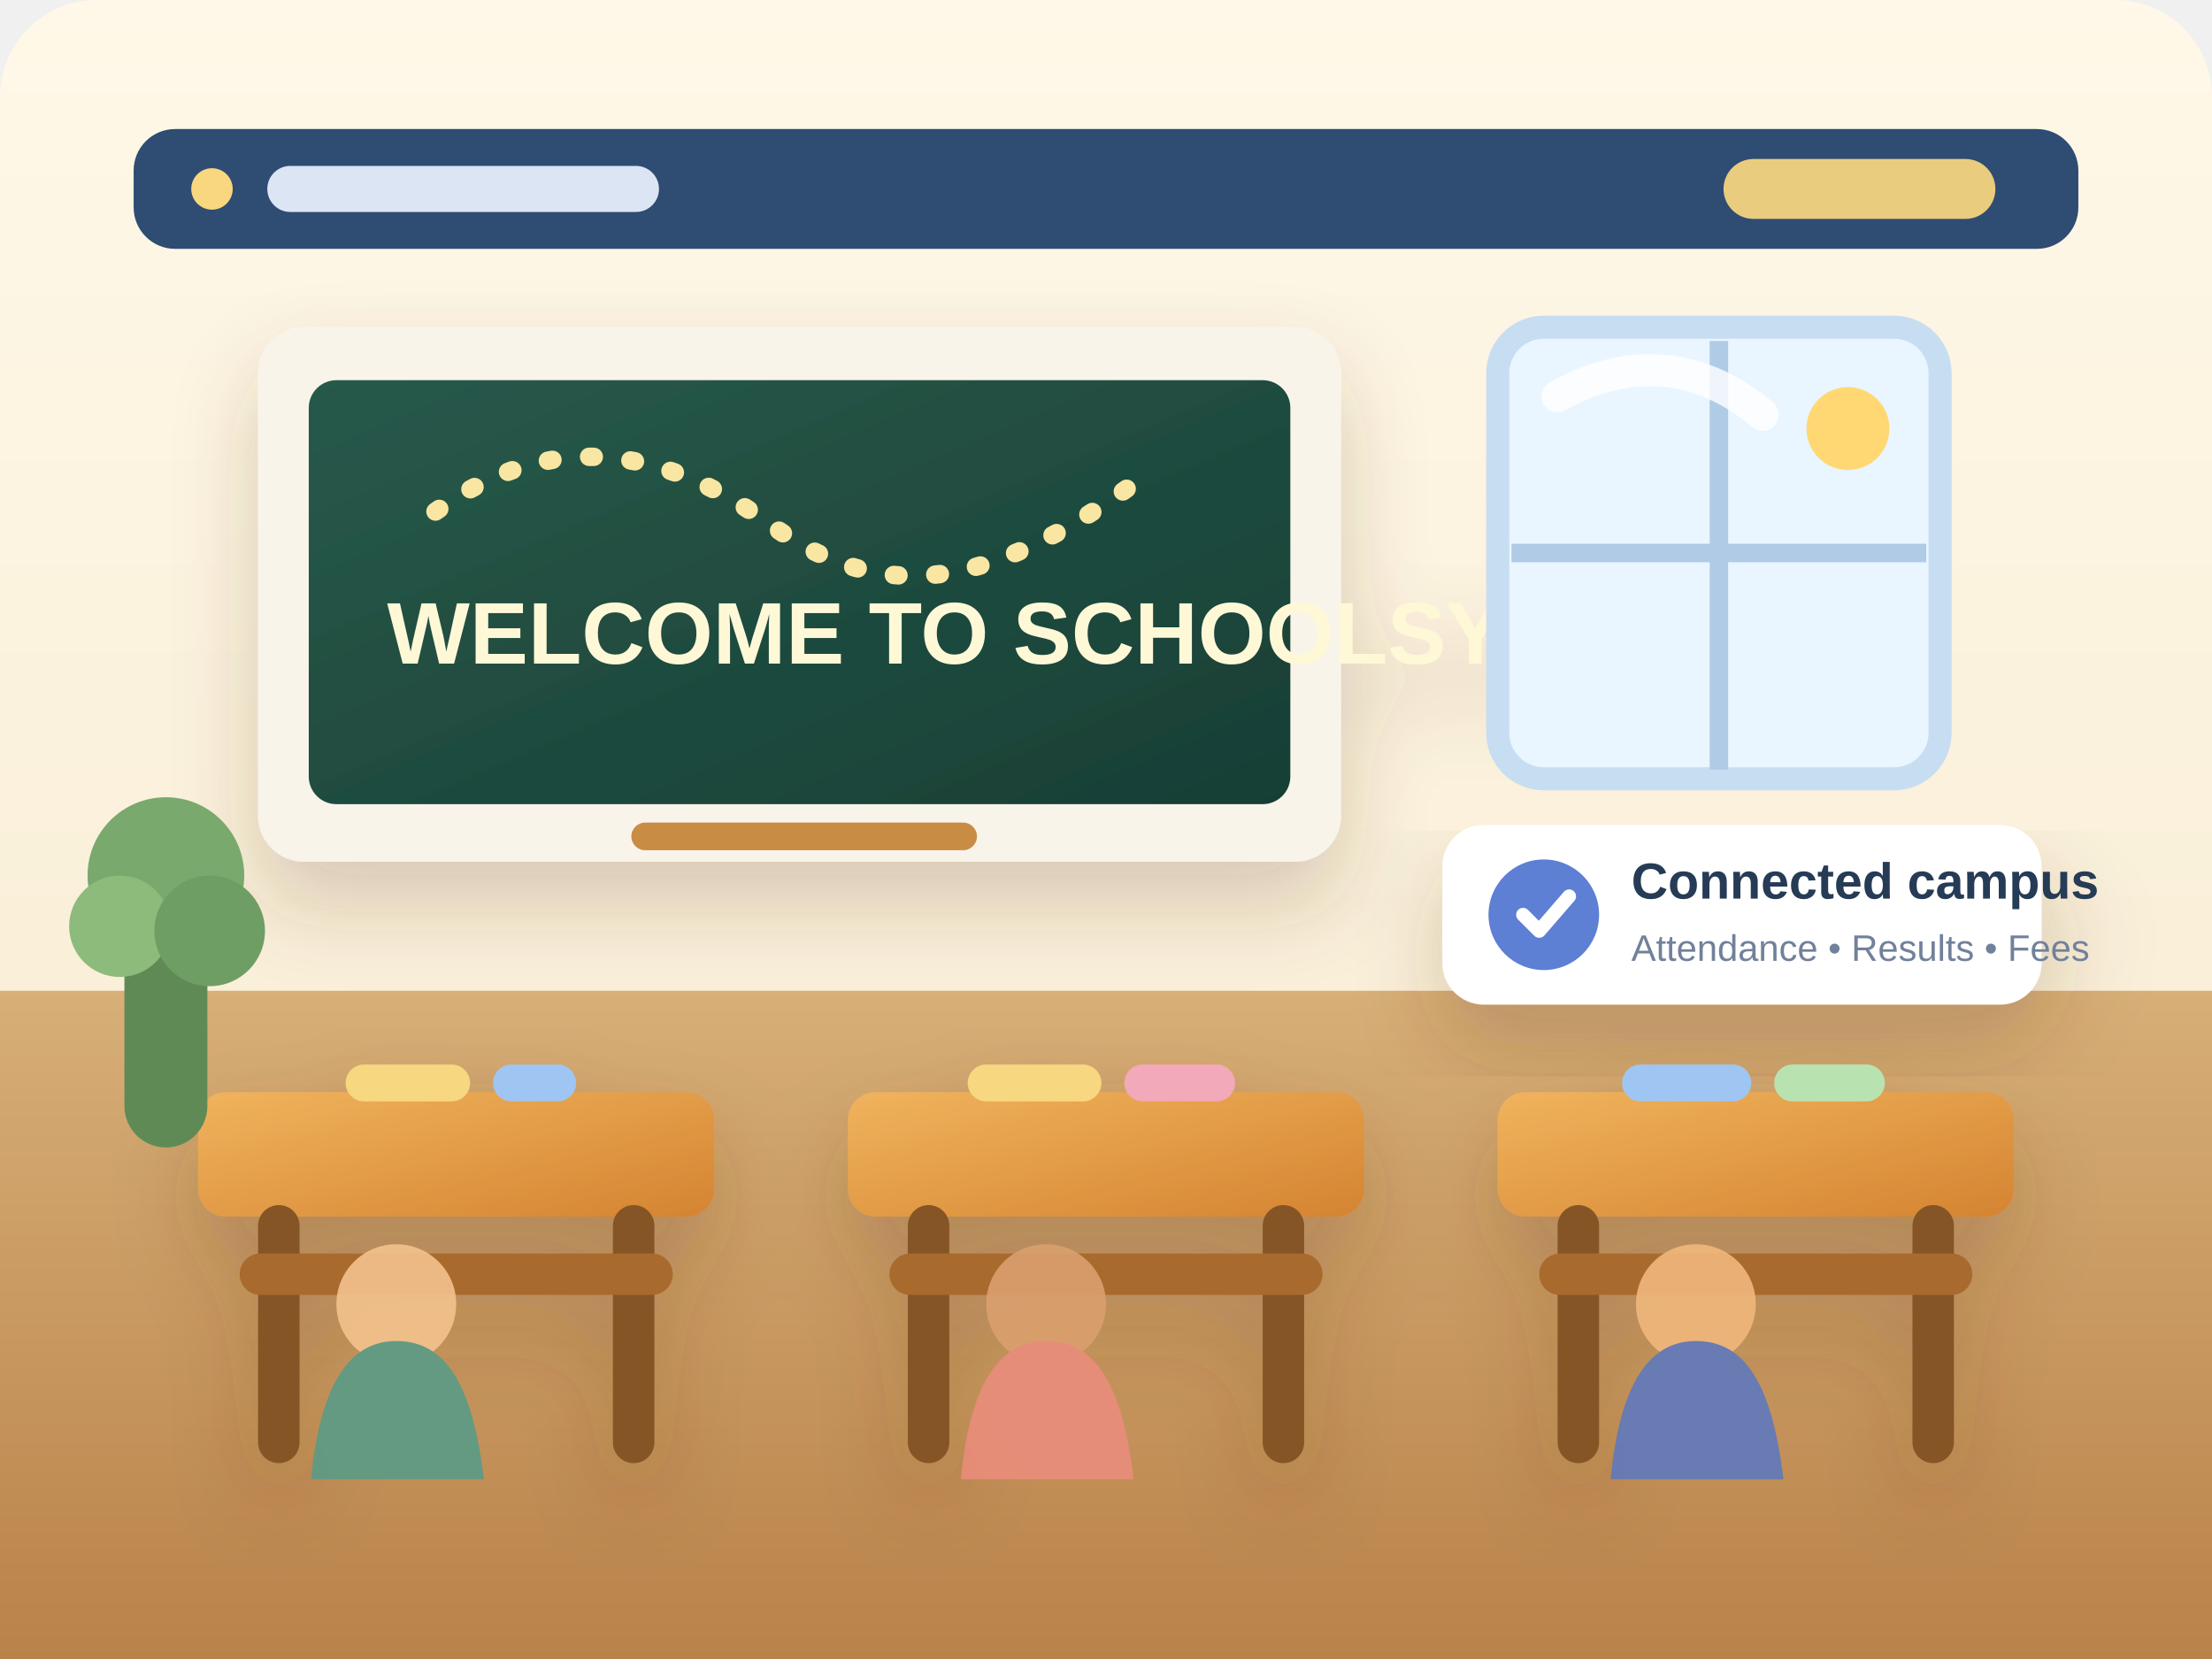
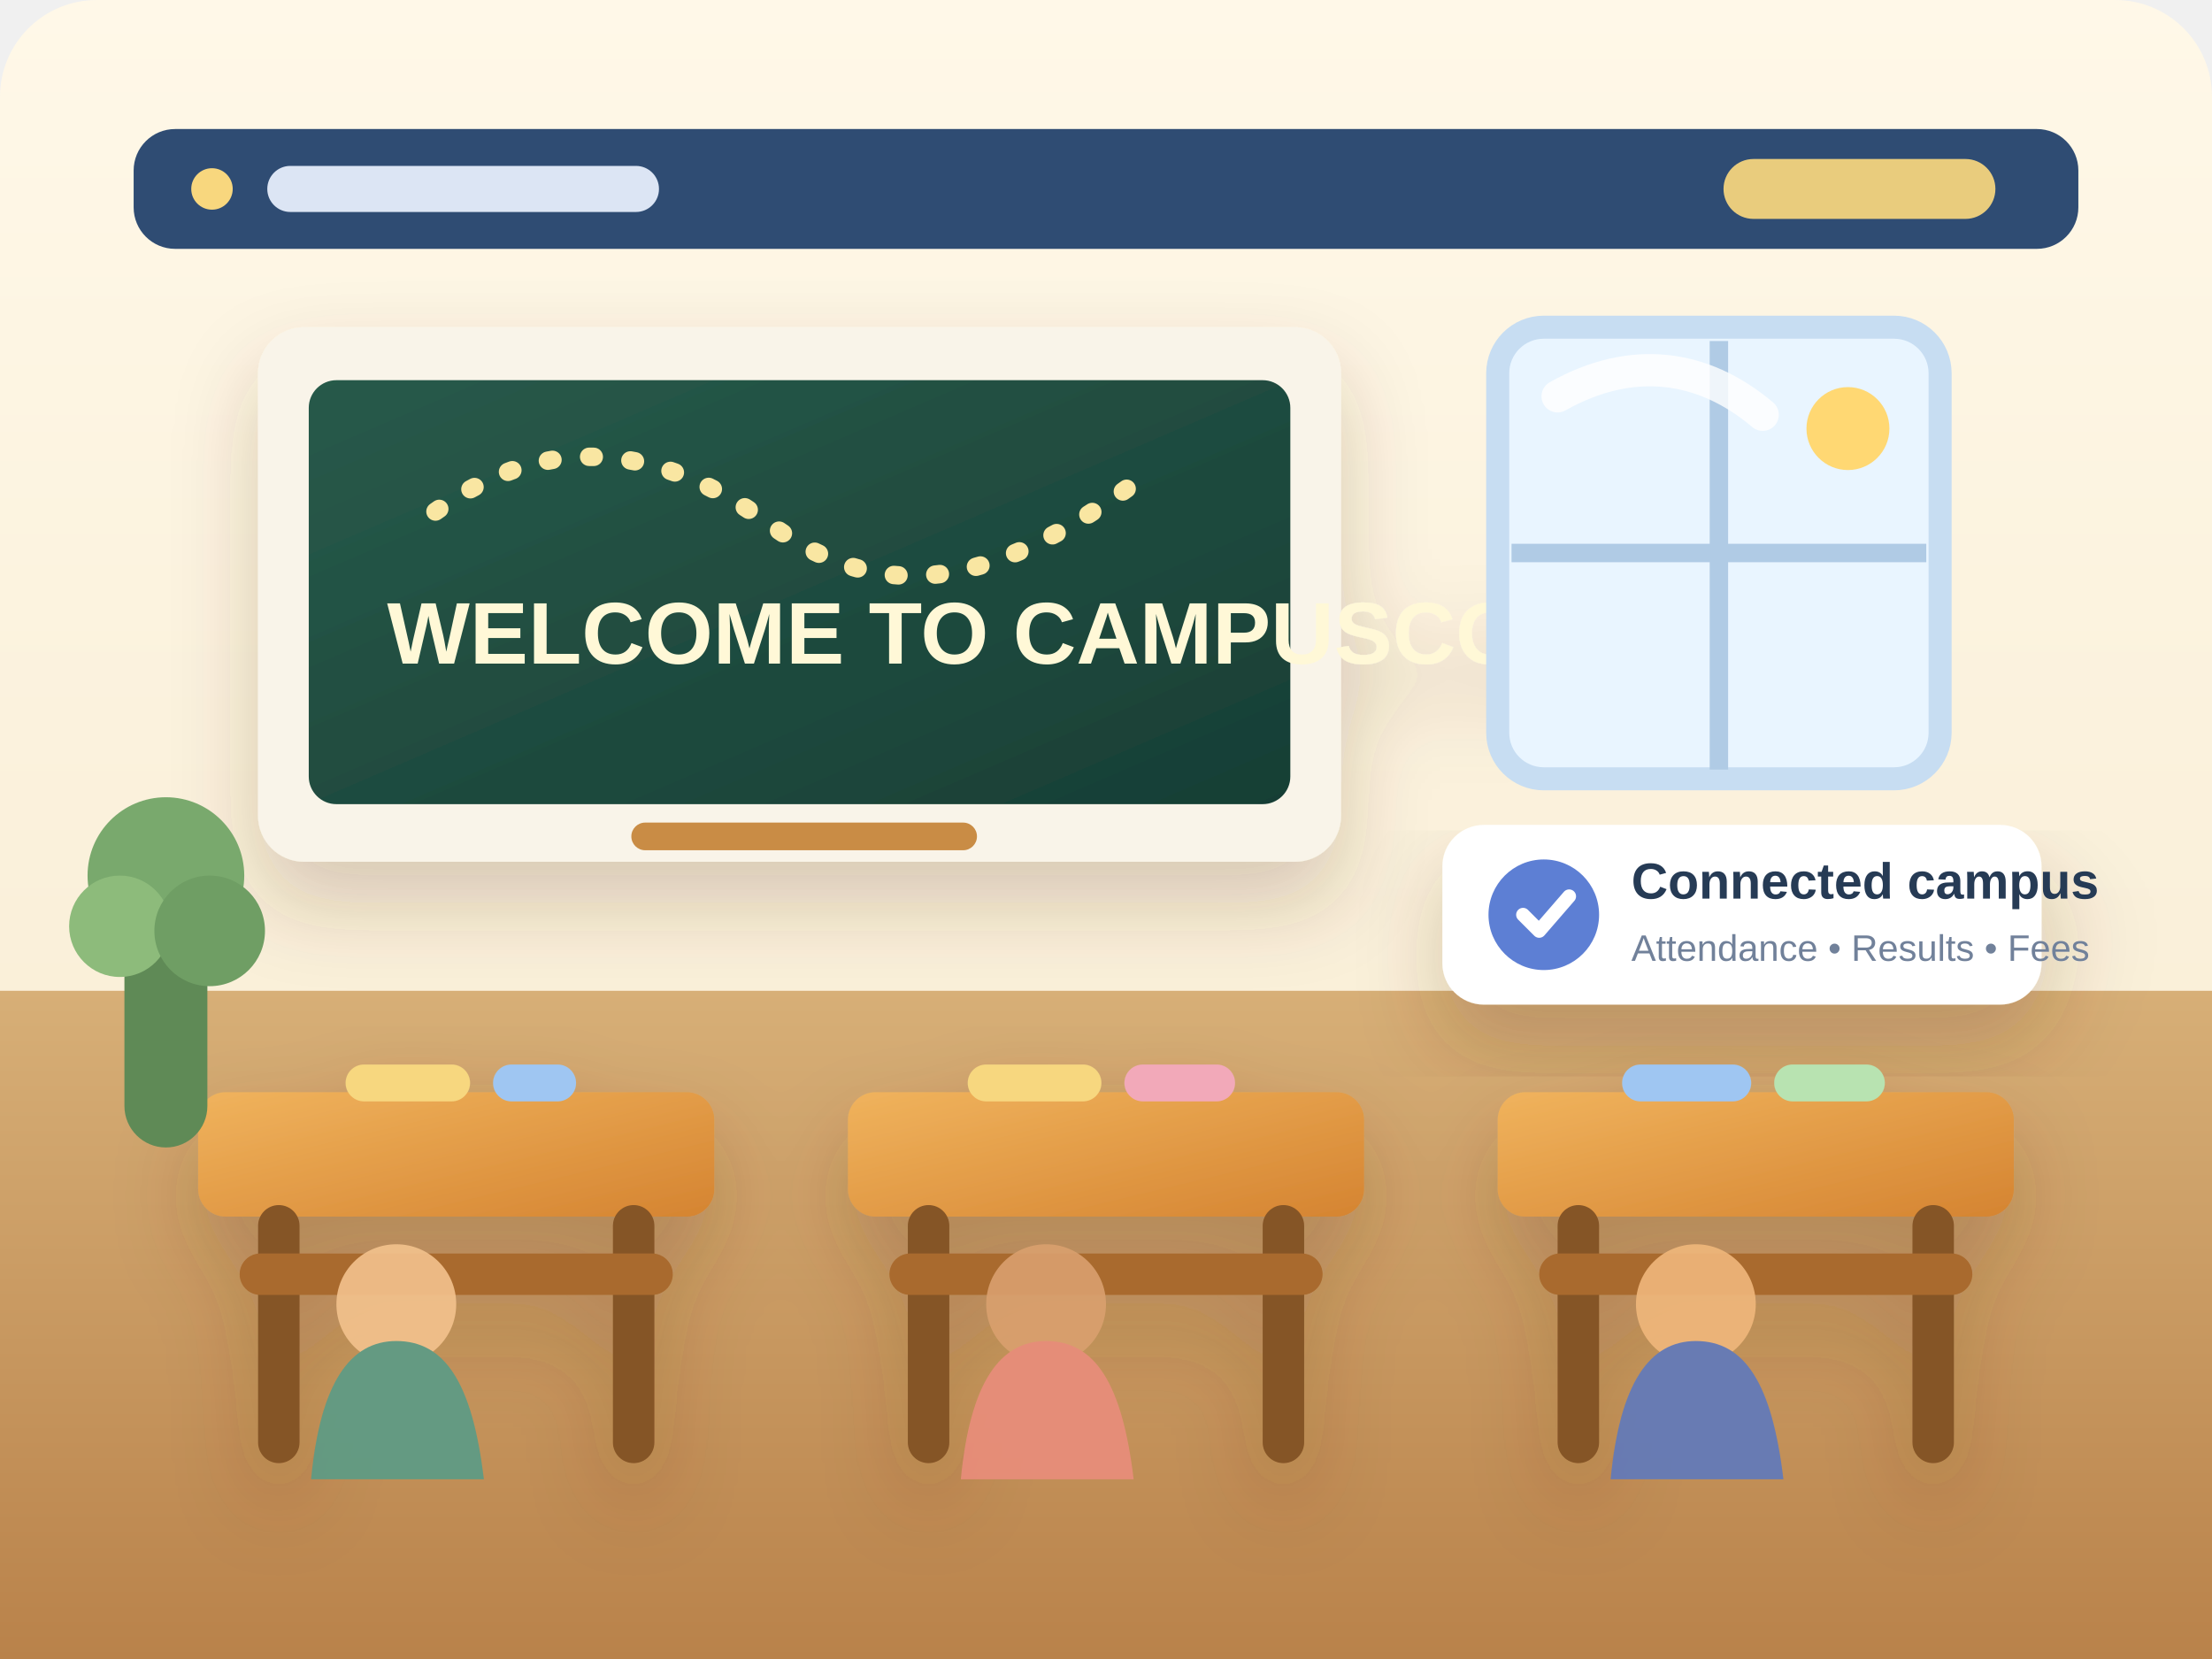
<svg xmlns="http://www.w3.org/2000/svg" width="960" height="720" viewBox="0 0 960 720" fill="none">
  <defs>
    <linearGradient id="wall" x1="0" y1="0" x2="0" y2="720" gradientUnits="userSpaceOnUse">
      <stop stop-color="#FFF8E8" />
      <stop offset="1" stop-color="#F6EACF" />
    </linearGradient>
    <linearGradient id="floor" x1="480" y1="410" x2="480" y2="720" gradientUnits="userSpaceOnUse">
      <stop stop-color="#D9B27A" />
      <stop offset="1" stop-color="#B9824A" />
    </linearGradient>
    <linearGradient id="desk" x1="0" y1="0" x2="1" y2="1">
      <stop stop-color="#F0B35D" />
      <stop offset="1" stop-color="#D58431" />
    </linearGradient>
    <linearGradient id="board" x1="0" y1="0" x2="1" y2="1">
      <stop stop-color="#285A4A" />
      <stop offset="1" stop-color="#173E35" />
    </linearGradient>
    <filter id="shadow" x="-20%" y="-20%" width="140%" height="160%">
      <feDropShadow dx="0" dy="18" stdDeviation="18" flood-color="#5B3B1F" flood-opacity="0.22" />
    </filter>
  </defs>
  <rect width="960" height="720" rx="42" fill="url(#wall)" />
  <rect y="430" width="960" height="290" fill="url(#floor)" />
  <rect x="58" y="56" width="844" height="52" rx="18" fill="#2F4C73" />
  <circle cx="92" cy="82" r="9" fill="#F8D77E" />
  <rect x="116" y="72" width="170" height="20" rx="10" fill="#EAF2FF" fill-opacity="0.92" />
  <rect x="748" y="69" width="118" height="26" rx="13" fill="#F8D77E" fill-opacity="0.92" />
  <g filter="url(#shadow)">
    <rect x="112" y="142" width="470" height="232" rx="20" fill="#F9F4E9" />
    <rect x="134" y="165" width="426" height="184" rx="12" fill="url(#board)" />
    <path d="M189 222C240 185 288 195 332 226C378 260 424 262 500 204" stroke="#F9E6A2" stroke-width="8" stroke-linecap="round" stroke-dasharray="2 16" />
-     <text x="168" y="288" fill="#FFF8D7" font-size="38" font-family="Arial, sans-serif" font-weight="700">WELCOME TO SCHOOLSYNC</text>
+     <text x="168" y="288" fill="#FFF8D7" font-size="38" font-family="Arial, sans-serif" font-weight="700">WELCOME TO CAMPUSCORE</text>
    <rect x="274" y="357" width="150" height="12" rx="6" fill="#C98C44" />
  </g>
  <g>
    <rect x="650" y="142" width="192" height="196" rx="20" fill="#E9F5FF" stroke="#C7DDF2" stroke-width="10" />
    <path d="M746 148V334M656 240H836" stroke="#B0CBE5" stroke-width="8" />
    <path d="M676 172C708 154 739 158 765 180" stroke="#FFFFFF" stroke-width="14" stroke-linecap="round" opacity="0.8" />
    <circle cx="802" cy="186" r="18" fill="#FFD873" />
  </g>
  <g filter="url(#shadow)">
    <rect x="626" y="358" width="260" height="78" rx="18" fill="#FFFFFF" />
    <circle cx="670" cy="397" r="24" fill="#5D7FD4" />
    <path d="M661 397L668 404L681 389" stroke="white" stroke-width="6" stroke-linecap="round" stroke-linejoin="round" />
    <text x="708" y="390" fill="#263A55" font-size="22" font-family="Arial, sans-serif" font-weight="700">Connected campus</text>
    <text x="708" y="417" fill="#71819A" font-size="16" font-family="Arial, sans-serif">Attendance • Results • Fees</text>
  </g>
  <g filter="url(#shadow)">
    <g transform="translate(86 474)">
      <rect x="0" y="0" width="224" height="54" rx="12" fill="url(#desk)" />
      <rect x="26" y="49" width="18" height="112" rx="9" fill="#855426" />
      <rect x="180" y="49" width="18" height="112" rx="9" fill="#855426" />
      <rect x="18" y="70" width="188" height="18" rx="9" fill="#A96A2F" />
      <rect x="64" y="-12" width="54" height="16" rx="8" fill="#F7D77F" />
      <rect x="128" y="-12" width="36" height="16" rx="8" fill="#9FC6F2" />
    </g>
    <g transform="translate(368 474)">
      <rect x="0" y="0" width="224" height="54" rx="12" fill="url(#desk)" />
      <rect x="26" y="49" width="18" height="112" rx="9" fill="#855426" />
      <rect x="180" y="49" width="18" height="112" rx="9" fill="#855426" />
      <rect x="18" y="70" width="188" height="18" rx="9" fill="#A96A2F" />
      <rect x="52" y="-12" width="58" height="16" rx="8" fill="#F7D77F" />
      <rect x="120" y="-12" width="48" height="16" rx="8" fill="#F2A9B9" />
    </g>
    <g transform="translate(650 474)">
      <rect x="0" y="0" width="224" height="54" rx="12" fill="url(#desk)" />
      <rect x="26" y="49" width="18" height="112" rx="9" fill="#855426" />
      <rect x="180" y="49" width="18" height="112" rx="9" fill="#855426" />
      <rect x="18" y="70" width="188" height="18" rx="9" fill="#A96A2F" />
      <rect x="54" y="-12" width="56" height="16" rx="8" fill="#9FC6F2" />
      <rect x="120" y="-12" width="48" height="16" rx="8" fill="#B8E3B1" />
    </g>
  </g>
  <g>
    <rect x="54" y="388" width="36" height="110" rx="18" fill="#5F8A56" />
    <circle cx="72" cy="380" r="34" fill="#79A96D" />
    <circle cx="52" cy="402" r="22" fill="#8DBB7B" />
    <circle cx="91" cy="404" r="24" fill="#6F9E64" />
  </g>
  <g opacity="0.9">
    <circle cx="736" cy="566" r="26" fill="#F0B77B" />
    <path d="M699 642C703 600 716 582 736 582C757 582 769 600 774 642" fill="#5E79BD" />
    <circle cx="454" cy="566" r="26" fill="#D9A06E" />
    <path d="M417 642C421 600 434 582 454 582C475 582 487 600 492 642" fill="#E98D7B" />
    <circle cx="172" cy="566" r="26" fill="#F3C28D" />
    <path d="M135 642C139 600 152 582 172 582C193 582 205 600 210 642" fill="#5A9B86" />
  </g>
</svg>
